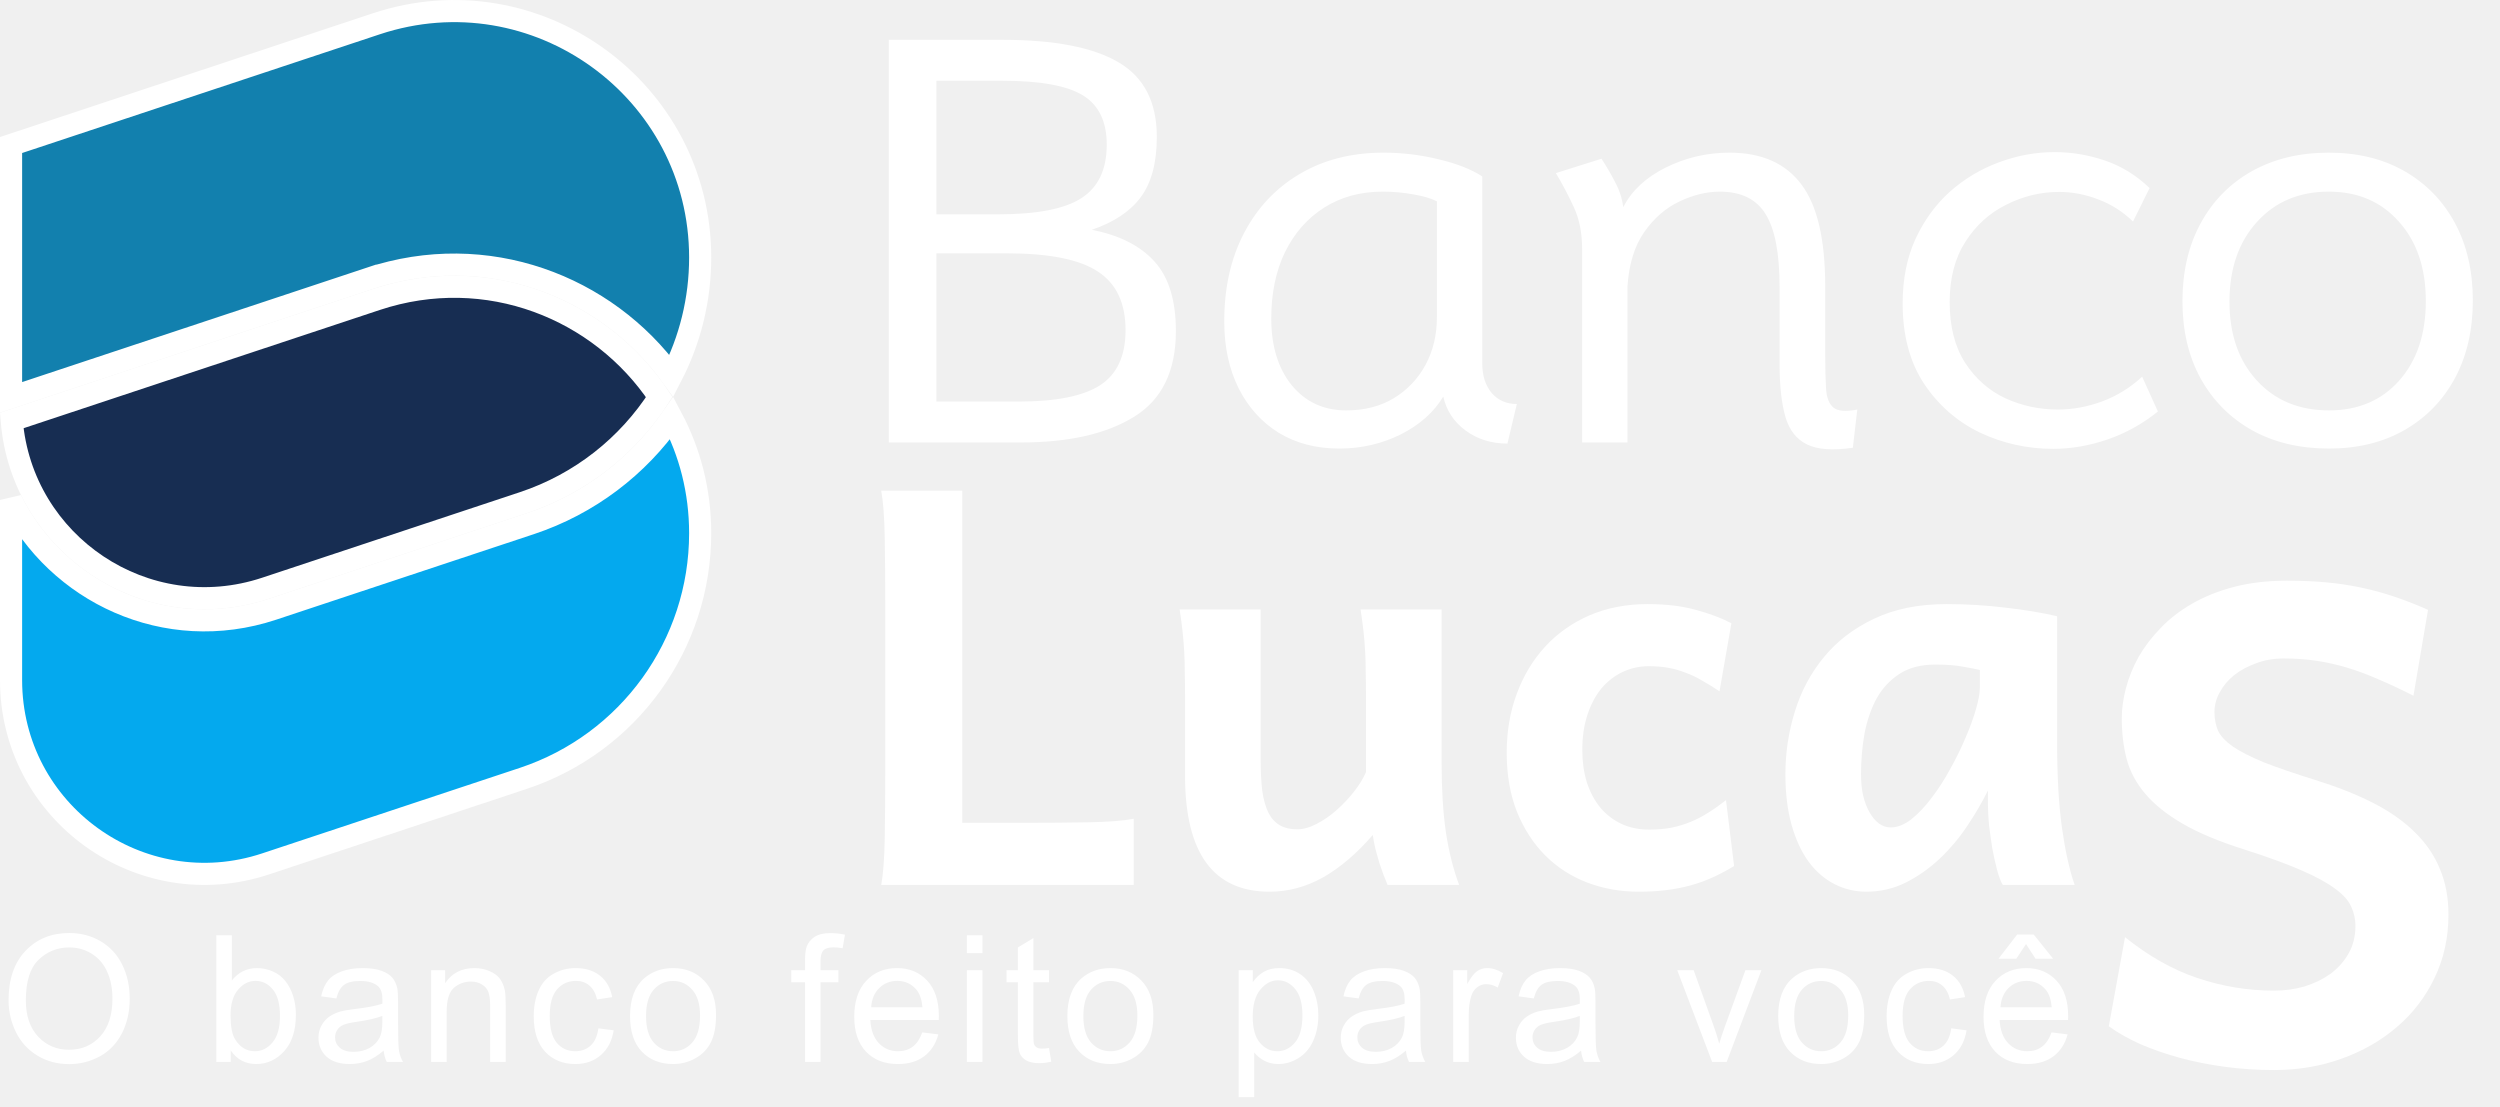
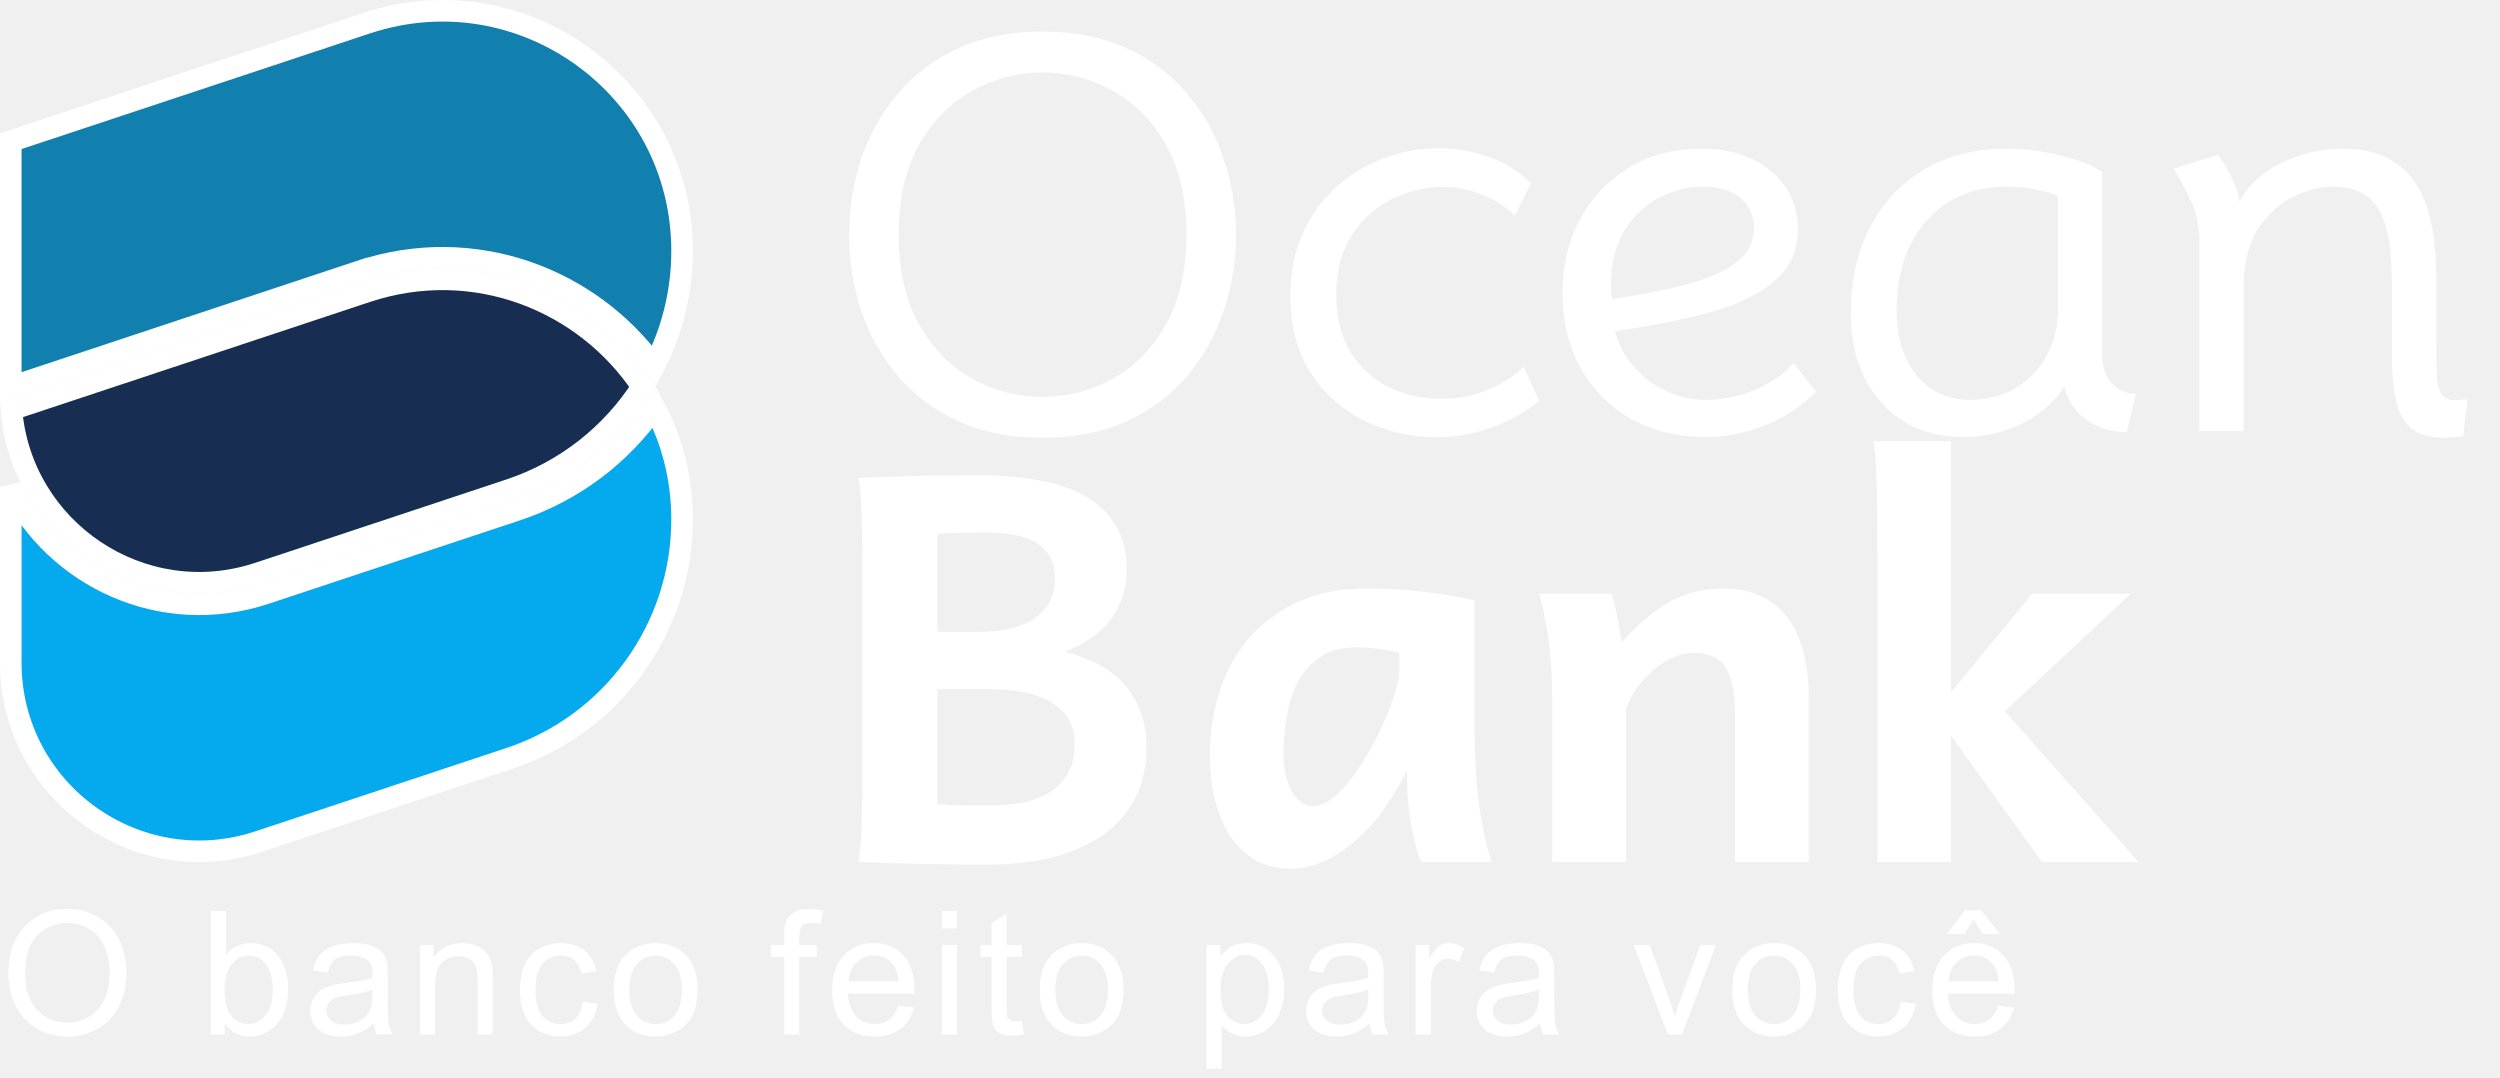
- <svg xmlns="http://www.w3.org/2000/svg" width="113" height="50" viewBox="0 0 113 50" fill="none">
-   <path d="M17.009 1.076L17.009 1.076C24.215 -1.316 31.648 4.049 31.648 11.642C31.648 13.547 31.186 15.372 30.351 16.99C27.391 12.916 21.988 10.83 16.694 12.587L16.841 13.029L16.694 12.587L0.5 17.962L0.5 6.555L17.009 1.076Z" fill="#1280AE" stroke="white" />
+ <svg xmlns="http://www.w3.org/2000/svg" width="116" height="50" viewBox="0 0 116 50" fill="none">
+   <path d="M17.009 1.076L17.009 1.076C24.215 -1.316 31.648 4.049 31.648 11.642C31.648 13.547 31.186 15.372 30.351 16.99C27.391 12.916 21.988 10.83 16.694 12.587L16.852 13.062L16.694 12.587L0.5 17.962L0.5 6.555L17.009 1.076Z" fill="#1280AE" stroke="white" />
  <path d="M30.366 18.897C31.18 20.433 31.648 22.196 31.648 24.102C31.648 29.133 28.425 33.599 23.651 35.183L23.651 35.183L12.009 39.047C6.343 40.928 0.5 36.71 0.5 30.741L0.5 22.598C2.562 26.77 7.501 29.137 12.324 27.536L12.324 27.536L23.889 23.697H23.89L23.966 23.672C26.624 22.79 28.839 21.085 30.366 18.897Z" fill="#04A9EE" stroke="white" />
  <path d="M17.009 13.536L17.009 13.536C22.02 11.873 27.142 13.961 29.798 17.947C28.388 20.144 26.249 21.86 23.65 22.723L23.65 22.723L12.008 26.587C12.008 26.587 12.008 26.587 12.008 26.587C6.576 28.39 0.979 24.585 0.53 19.006L17.009 13.536Z" fill="#172D52" stroke="white" />
-   <path d="M46.13 37.192C47.285 37.192 48.307 37.184 49.194 37.168C50.089 37.152 50.773 37.099 51.245 37.009V40H39.831C39.921 39.512 39.974 38.808 39.99 37.888C40.006 36.96 40.014 35.894 40.014 34.69V27.488C40.014 26.283 40.006 25.221 39.99 24.302C39.974 23.374 39.921 22.666 39.831 22.178H43.493V37.192H46.13ZM62.719 40C62.662 39.87 62.601 39.719 62.536 39.548C62.471 39.369 62.406 39.182 62.341 38.987C62.284 38.791 62.227 38.588 62.17 38.377C62.121 38.165 62.08 37.953 62.048 37.742C61.324 38.58 60.575 39.219 59.802 39.658C59.029 40.09 58.223 40.305 57.385 40.305C54.838 40.305 53.564 38.556 53.564 35.056V31.455C53.564 31.064 53.56 30.71 53.552 30.393C53.552 30.076 53.544 29.77 53.527 29.477C53.511 29.176 53.487 28.871 53.454 28.562C53.422 28.253 53.377 27.915 53.32 27.549H56.982V34.324C56.982 34.877 57.006 35.353 57.055 35.752C57.112 36.151 57.206 36.48 57.336 36.741C57.466 36.993 57.637 37.18 57.849 37.302C58.06 37.424 58.321 37.485 58.63 37.485C58.907 37.485 59.2 37.404 59.509 37.241C59.826 37.078 60.127 36.871 60.412 36.619C60.705 36.358 60.97 36.078 61.206 35.776C61.442 35.475 61.621 35.182 61.743 34.898V31.455C61.743 31.056 61.739 30.698 61.73 30.381C61.73 30.055 61.722 29.746 61.706 29.453C61.69 29.16 61.665 28.863 61.633 28.562C61.6 28.261 61.556 27.923 61.498 27.549H65.161V34.507C65.161 35.695 65.226 36.737 65.356 37.632C65.494 38.519 65.694 39.308 65.954 40H62.719ZM77.722 31.248C77.445 31.06 77.18 30.898 76.928 30.759C76.684 30.613 76.436 30.495 76.184 30.405C75.939 30.308 75.683 30.234 75.415 30.186C75.146 30.137 74.853 30.112 74.536 30.112C74.112 30.112 73.718 30.198 73.352 30.369C72.985 30.54 72.664 30.788 72.387 31.113C72.119 31.439 71.907 31.838 71.752 32.31C71.598 32.773 71.52 33.302 71.52 33.897C71.52 34.434 71.59 34.926 71.728 35.373C71.874 35.813 72.078 36.191 72.338 36.509C72.599 36.818 72.916 37.062 73.29 37.241C73.665 37.412 74.08 37.498 74.536 37.498C74.902 37.498 75.24 37.469 75.549 37.412C75.858 37.347 76.151 37.258 76.428 37.144C76.704 37.03 76.969 36.891 77.221 36.728C77.482 36.566 77.746 36.379 78.015 36.167L78.381 39.145C78.072 39.333 77.758 39.499 77.441 39.646C77.124 39.792 76.79 39.915 76.44 40.012C76.09 40.11 75.72 40.183 75.329 40.232C74.939 40.281 74.515 40.305 74.06 40.305C73.238 40.305 72.465 40.167 71.74 39.89C71.016 39.613 70.385 39.206 69.848 38.669C69.311 38.132 68.884 37.473 68.566 36.692C68.257 35.911 68.103 35.02 68.103 34.019C68.103 33.066 68.253 32.183 68.554 31.37C68.855 30.548 69.283 29.836 69.836 29.233C70.389 28.631 71.057 28.159 71.838 27.817C72.627 27.476 73.506 27.305 74.475 27.305C75.288 27.305 76.009 27.39 76.635 27.561C77.27 27.732 77.811 27.935 78.259 28.171L77.722 31.248ZM89.489 30.283C89.318 30.242 89.07 30.194 88.745 30.137C88.419 30.072 87.996 30.039 87.475 30.039C86.832 30.039 86.295 30.177 85.864 30.454C85.433 30.731 85.087 31.101 84.826 31.565C84.574 32.029 84.391 32.558 84.277 33.152C84.171 33.746 84.118 34.36 84.118 34.995C84.118 35.353 84.151 35.679 84.216 35.972C84.289 36.265 84.387 36.517 84.509 36.728C84.631 36.94 84.773 37.107 84.936 37.229C85.099 37.343 85.274 37.4 85.461 37.4C85.762 37.4 86.071 37.278 86.389 37.034C86.706 36.781 87.011 36.46 87.304 36.069C87.605 35.679 87.886 35.243 88.147 34.763C88.415 34.283 88.647 33.811 88.842 33.347C89.046 32.875 89.204 32.44 89.318 32.041C89.432 31.642 89.489 31.325 89.489 31.089V30.283ZM90.527 40C90.437 39.853 90.352 39.63 90.27 39.329C90.189 39.019 90.116 38.69 90.051 38.34C89.994 37.982 89.945 37.632 89.904 37.29C89.872 36.94 89.856 36.651 89.856 36.423V35.727C89.595 36.257 89.282 36.794 88.915 37.339C88.558 37.876 88.147 38.364 87.683 38.804C87.219 39.243 86.706 39.605 86.144 39.89C85.591 40.167 84.997 40.305 84.362 40.305C83.85 40.305 83.37 40.191 82.922 39.963C82.474 39.736 82.084 39.398 81.75 38.95C81.424 38.503 81.168 37.949 80.981 37.29C80.794 36.623 80.7 35.858 80.7 34.995C80.7 34.027 80.843 33.083 81.127 32.163C81.412 31.235 81.852 30.413 82.446 29.697C83.04 28.973 83.797 28.395 84.716 27.964C85.636 27.524 86.726 27.305 87.988 27.305C88.875 27.305 89.754 27.358 90.624 27.463C91.495 27.561 92.281 27.691 92.981 27.854V33.53C92.981 35.068 93.054 36.362 93.2 37.412C93.347 38.454 93.538 39.316 93.774 40H90.527Z" fill="white" />
-   <path d="M109.088 31.447C108.512 31.154 107.979 30.905 107.491 30.7C107.003 30.485 106.529 30.31 106.07 30.173C105.611 30.036 105.152 29.934 104.693 29.865C104.234 29.797 103.746 29.763 103.229 29.763C102.77 29.763 102.35 29.836 101.969 29.982C101.588 30.119 101.256 30.3 100.973 30.524C100.699 30.749 100.484 31.008 100.328 31.301C100.172 31.584 100.094 31.877 100.094 32.18C100.094 32.492 100.147 32.775 100.255 33.029C100.372 33.273 100.597 33.513 100.929 33.747C101.261 33.972 101.72 34.206 102.306 34.45C102.901 34.685 103.683 34.953 104.649 35.256C105.626 35.559 106.49 35.9 107.242 36.281C107.994 36.662 108.624 37.102 109.132 37.6C109.64 38.088 110.021 38.64 110.274 39.255C110.538 39.87 110.67 40.563 110.67 41.335C110.67 42.38 110.46 43.337 110.04 44.206C109.63 45.065 109.063 45.803 108.341 46.418C107.628 47.033 106.793 47.512 105.836 47.853C104.889 48.195 103.873 48.366 102.789 48.366C102.027 48.366 101.285 48.317 100.562 48.22C99.84 48.122 99.156 47.985 98.512 47.81C97.877 47.634 97.286 47.429 96.739 47.194C96.202 46.95 95.728 46.682 95.318 46.389L96.051 42.36C97.106 43.21 98.194 43.825 99.317 44.206C100.45 44.587 101.607 44.777 102.789 44.777C103.268 44.777 103.727 44.714 104.166 44.587C104.605 44.45 104.996 44.26 105.338 44.016C105.68 43.762 105.953 43.454 106.158 43.093C106.363 42.731 106.466 42.316 106.466 41.848C106.466 41.545 106.402 41.257 106.275 40.983C106.158 40.71 105.919 40.441 105.558 40.178C105.196 39.904 104.688 39.626 104.034 39.343C103.39 39.06 102.535 38.747 101.471 38.405C100.318 38.044 99.381 37.653 98.658 37.233C97.936 36.813 97.369 36.359 96.959 35.871C96.549 35.383 96.27 34.86 96.124 34.304C95.978 33.737 95.904 33.127 95.904 32.473C95.904 32.033 95.968 31.574 96.095 31.096C96.222 30.617 96.412 30.148 96.666 29.689C96.93 29.23 97.262 28.796 97.662 28.386C98.062 27.966 98.536 27.6 99.083 27.287C99.64 26.965 100.274 26.711 100.987 26.525C101.7 26.34 102.496 26.247 103.375 26.247C104 26.247 104.581 26.271 105.118 26.32C105.665 26.369 106.192 26.447 106.7 26.555C107.218 26.662 107.721 26.799 108.209 26.965C108.707 27.131 109.22 27.331 109.747 27.565L109.088 31.447Z" fill="white" />
-   <path d="M40.175 20V1.8H45.312C47.654 1.8 49.4 2.138 50.55 2.812C51.708 3.487 52.288 4.612 52.288 6.188C52.288 7.354 52.046 8.262 51.562 8.912C51.087 9.554 50.35 10.046 49.35 10.387C50.592 10.629 51.533 11.104 52.175 11.812C52.825 12.521 53.15 13.571 53.15 14.963C53.15 16.771 52.521 18.062 51.263 18.837C50.013 19.613 48.304 20 46.138 20H40.175ZM42.325 9.688H45.112C46.879 9.688 48.138 9.442 48.888 8.95C49.646 8.458 50.025 7.654 50.025 6.537C50.025 5.496 49.667 4.754 48.95 4.312C48.233 3.871 47.021 3.65 45.312 3.65H42.325V9.688ZM42.325 18.15H46.062C47.737 18.15 48.958 17.904 49.725 17.413C50.492 16.913 50.875 16.083 50.875 14.925C50.875 13.7 50.458 12.817 49.625 12.275C48.8 11.725 47.421 11.45 45.487 11.45H42.325V18.15ZM60.536 20.275C59.494 20.275 58.582 20.038 57.798 19.562C57.023 19.079 56.419 18.408 55.986 17.55C55.553 16.683 55.336 15.675 55.336 14.525C55.336 13 55.636 11.667 56.236 10.525C56.836 9.383 57.673 8.496 58.748 7.862C59.832 7.221 61.094 6.9 62.536 6.9C63.378 6.9 64.207 7 65.023 7.2C65.84 7.392 66.498 7.65 66.998 7.975V16.425C66.998 16.975 67.14 17.421 67.423 17.762C67.715 18.096 68.094 18.262 68.561 18.262L68.136 20.05C67.411 20.05 66.782 19.854 66.248 19.462C65.715 19.071 65.378 18.558 65.236 17.925C64.811 18.633 64.169 19.204 63.311 19.637C62.453 20.062 61.528 20.275 60.536 20.275ZM60.848 18.55C61.673 18.55 62.39 18.367 62.998 18C63.615 17.625 64.094 17.121 64.436 16.488C64.778 15.854 64.948 15.137 64.948 14.338V9.1C64.69 8.967 64.336 8.863 63.886 8.787C63.436 8.704 62.973 8.662 62.498 8.662C61.49 8.662 60.607 8.904 59.848 9.387C59.098 9.863 58.511 10.529 58.086 11.387C57.669 12.246 57.461 13.25 57.461 14.4C57.461 15.642 57.769 16.646 58.386 17.413C59.011 18.171 59.832 18.55 60.848 18.55ZM83.749 20.238C82.841 20.371 82.149 20.321 81.674 20.087C81.199 19.854 80.874 19.438 80.699 18.837C80.524 18.229 80.437 17.433 80.437 16.45V12.975C80.437 11.458 80.229 10.363 79.812 9.688C79.395 9.004 78.704 8.662 77.737 8.662C77.137 8.662 76.524 8.812 75.899 9.113C75.283 9.404 74.754 9.867 74.312 10.5C73.879 11.125 73.629 11.938 73.562 12.938V20H71.512V11.262C71.512 10.537 71.387 9.904 71.137 9.363C70.887 8.821 70.616 8.308 70.324 7.825L72.387 7.175C72.612 7.517 72.816 7.867 72.999 8.225C73.191 8.575 73.316 8.954 73.374 9.363C73.749 8.621 74.387 8.025 75.287 7.575C76.195 7.125 77.158 6.9 78.174 6.9C79.624 6.9 80.708 7.379 81.424 8.338C82.141 9.287 82.499 10.821 82.499 12.938V16C82.499 16.633 82.512 17.154 82.537 17.562C82.562 17.971 82.674 18.258 82.874 18.425C83.074 18.583 83.433 18.613 83.949 18.512L83.749 20.238ZM92.8 20.288C91.633 20.288 90.529 20.042 89.487 19.55C88.454 19.05 87.612 18.312 86.963 17.337C86.321 16.363 86 15.154 86 13.713C86 12.621 86.192 11.654 86.575 10.812C86.967 9.963 87.487 9.246 88.138 8.662C88.796 8.079 89.533 7.638 90.35 7.338C91.175 7.029 92.017 6.875 92.875 6.875C93.633 6.875 94.383 7 95.125 7.25C95.875 7.5 96.554 7.917 97.162 8.5L96.412 10.012C95.946 9.562 95.421 9.229 94.838 9.012C94.254 8.787 93.667 8.675 93.075 8.675C92.242 8.675 91.446 8.867 90.688 9.25C89.929 9.625 89.312 10.183 88.838 10.925C88.362 11.667 88.125 12.575 88.125 13.65C88.125 14.758 88.358 15.675 88.825 16.4C89.292 17.117 89.896 17.65 90.638 18C91.388 18.342 92.179 18.512 93.013 18.512C93.688 18.512 94.362 18.387 95.037 18.137C95.713 17.879 96.308 17.508 96.825 17.025L97.537 18.6C96.846 19.158 96.088 19.579 95.263 19.863C94.438 20.146 93.617 20.288 92.8 20.288ZM105.272 20.275C103.947 20.275 102.789 20 101.797 19.45C100.805 18.892 100.03 18.113 99.472 17.113C98.922 16.113 98.647 14.946 98.647 13.613C98.647 12.271 98.922 11.096 99.472 10.088C100.022 9.079 100.793 8.296 101.785 7.737C102.785 7.179 103.943 6.9 105.26 6.9C106.568 6.9 107.71 7.179 108.685 7.737C109.66 8.296 110.418 9.075 110.96 10.075C111.501 11.075 111.772 12.246 111.772 13.588C111.772 14.921 111.501 16.092 110.96 17.1C110.418 18.1 109.66 18.879 108.685 19.438C107.71 19.996 106.572 20.275 105.272 20.275ZM105.272 18.55C106.589 18.55 107.647 18.1 108.447 17.2C109.247 16.292 109.647 15.096 109.647 13.613C109.647 12.121 109.243 10.925 108.435 10.025C107.635 9.117 106.576 8.662 105.26 8.662C103.918 8.662 102.835 9.121 102.01 10.037C101.185 10.946 100.772 12.146 100.772 13.637C100.772 15.113 101.185 16.3 102.01 17.2C102.835 18.1 103.922 18.55 105.272 18.55Z" fill="white" />
+   <path d="M53.198 34.751C53.198 35.508 53.047 36.216 52.746 36.875C52.453 37.526 52.002 38.096 51.391 38.584C50.781 39.064 50.004 39.443 49.06 39.719C48.116 39.988 46.997 40.122 45.703 40.122C44.995 40.122 44.291 40.114 43.591 40.098C42.899 40.09 42.273 40.077 41.711 40.061C41.052 40.045 40.425 40.024 39.831 40C39.88 39.756 39.916 39.443 39.941 39.06C39.965 38.678 39.982 38.246 39.99 37.766C40.006 37.286 40.014 36.765 40.014 36.204V26.047C40.014 25.478 40.006 24.949 39.99 24.46C39.982 23.964 39.965 23.52 39.941 23.13C39.916 22.739 39.88 22.422 39.831 22.178C40.132 22.162 40.486 22.145 40.893 22.129C41.3 22.113 41.748 22.1 42.236 22.092C42.724 22.076 43.245 22.068 43.798 22.068C44.352 22.06 44.921 22.056 45.507 22.056C46.492 22.056 47.395 22.133 48.217 22.288C49.047 22.434 49.764 22.682 50.366 23.032C50.968 23.374 51.436 23.826 51.77 24.387C52.111 24.949 52.282 25.636 52.282 26.45C52.282 26.947 52.205 27.394 52.05 27.793C51.904 28.192 51.7 28.55 51.44 28.867C51.179 29.176 50.874 29.445 50.524 29.673C50.183 29.893 49.812 30.08 49.414 30.234C49.869 30.356 50.321 30.523 50.769 30.735C51.224 30.938 51.631 31.215 51.989 31.565C52.347 31.915 52.636 32.35 52.856 32.871C53.084 33.384 53.198 34.01 53.198 34.751ZM43.493 37.315C43.697 37.331 44.006 37.347 44.421 37.363C44.836 37.371 45.349 37.376 45.959 37.376C46.488 37.376 46.988 37.331 47.46 37.241C47.941 37.144 48.356 36.985 48.706 36.765C49.064 36.545 49.344 36.252 49.548 35.886C49.759 35.52 49.865 35.06 49.865 34.507C49.865 33.669 49.515 33.038 48.815 32.615C48.124 32.183 47.135 31.968 45.849 31.968H43.493V37.315ZM43.493 29.319H45.385C46.549 29.319 47.432 29.103 48.034 28.672C48.645 28.232 48.95 27.626 48.95 26.853C48.95 26.129 48.693 25.592 48.181 25.242C47.668 24.884 46.842 24.705 45.703 24.705C45.279 24.705 44.86 24.713 44.445 24.729C44.038 24.737 43.721 24.749 43.493 24.766V29.319ZM64.929 30.283C64.758 30.242 64.51 30.194 64.184 30.137C63.859 30.072 63.435 30.039 62.915 30.039C62.272 30.039 61.734 30.177 61.303 30.454C60.872 30.731 60.526 31.101 60.266 31.565C60.013 32.029 59.83 32.558 59.716 33.152C59.611 33.746 59.558 34.36 59.558 34.995C59.558 35.353 59.59 35.679 59.655 35.972C59.728 36.265 59.826 36.517 59.948 36.728C60.07 36.94 60.213 37.107 60.376 37.229C60.538 37.343 60.713 37.4 60.9 37.4C61.202 37.4 61.511 37.278 61.828 37.034C62.145 36.781 62.451 36.46 62.744 36.069C63.045 35.679 63.325 35.243 63.586 34.763C63.855 34.283 64.086 33.811 64.282 33.347C64.485 32.875 64.644 32.44 64.758 32.041C64.872 31.642 64.929 31.325 64.929 31.089V30.283ZM65.966 40C65.877 39.853 65.791 39.63 65.71 39.329C65.629 39.019 65.555 38.69 65.49 38.34C65.433 37.982 65.384 37.632 65.344 37.29C65.311 36.94 65.295 36.651 65.295 36.423V35.727C65.034 36.257 64.721 36.794 64.355 37.339C63.997 37.876 63.586 38.364 63.122 38.804C62.658 39.243 62.145 39.605 61.584 39.89C61.031 40.167 60.437 40.305 59.802 40.305C59.289 40.305 58.809 40.191 58.361 39.963C57.914 39.736 57.523 39.398 57.19 38.95C56.864 38.503 56.608 37.949 56.42 37.29C56.233 36.623 56.14 35.858 56.14 34.995C56.14 34.027 56.282 33.083 56.567 32.163C56.852 31.235 57.291 30.413 57.885 29.697C58.479 28.973 59.236 28.395 60.156 27.964C61.075 27.524 62.166 27.305 63.427 27.305C64.314 27.305 65.193 27.358 66.064 27.463C66.935 27.561 67.72 27.691 68.42 27.854V33.53C68.42 35.068 68.493 36.362 68.64 37.412C68.786 38.454 68.977 39.316 69.213 40H65.966ZM80.505 40V33.286C80.505 32.725 80.468 32.253 80.395 31.87C80.322 31.488 80.208 31.183 80.053 30.955C79.899 30.719 79.699 30.552 79.455 30.454C79.219 30.348 78.938 30.295 78.613 30.295C78.263 30.295 77.921 30.373 77.587 30.527C77.254 30.682 76.945 30.885 76.66 31.138C76.375 31.39 76.127 31.671 75.915 31.98C75.704 32.289 75.545 32.602 75.439 32.92V40H72.021V32.493C72.021 31.288 71.952 30.271 71.814 29.441C71.683 28.603 71.549 27.972 71.411 27.549H74.768C74.816 27.671 74.865 27.834 74.914 28.037C74.963 28.232 75.008 28.44 75.048 28.66C75.089 28.871 75.126 29.083 75.158 29.294L75.256 29.807C75.647 29.368 76.029 28.989 76.403 28.672C76.778 28.355 77.156 28.094 77.539 27.891C77.921 27.687 78.312 27.541 78.71 27.451C79.109 27.354 79.524 27.305 79.956 27.305C80.574 27.305 81.127 27.41 81.616 27.622C82.112 27.834 82.531 28.151 82.873 28.574C83.215 28.997 83.475 29.526 83.654 30.161C83.833 30.796 83.923 31.532 83.923 32.371V40H80.505ZM87.109 40V26.206C87.109 24.888 87.101 23.736 87.085 22.752C87.068 21.759 87.015 20.998 86.926 20.469H90.527V32.127L94.287 27.549H98.864L93.029 33.005L99.231 40H94.751L90.527 34.141V40H87.109Z" fill="white" />
+   <path d="M48.375 20.312C46.892 20.312 45.592 20.058 44.475 19.55C43.358 19.033 42.421 18.333 41.663 17.45C40.913 16.558 40.346 15.55 39.962 14.425C39.587 13.3 39.4 12.125 39.4 10.9C39.4 9.667 39.587 8.488 39.962 7.362C40.346 6.229 40.913 5.221 41.663 4.338C42.421 3.446 43.358 2.746 44.475 2.237C45.592 1.721 46.892 1.462 48.375 1.462C49.858 1.462 51.158 1.721 52.275 2.237C53.392 2.746 54.325 3.446 55.075 4.338C55.833 5.221 56.4 6.229 56.775 7.362C57.158 8.488 57.35 9.667 57.35 10.9C57.35 12.125 57.158 13.3 56.775 14.425C56.4 15.55 55.833 16.558 55.075 17.45C54.325 18.333 53.392 19.033 52.275 19.55C51.158 20.058 49.858 20.312 48.375 20.312ZM48.375 18.413C49.533 18.413 50.621 18.133 51.638 17.575C52.654 17.008 53.475 16.167 54.1 15.05C54.733 13.933 55.05 12.546 55.05 10.887C55.05 9.221 54.733 7.833 54.1 6.725C53.475 5.608 52.654 4.771 51.638 4.213C50.621 3.646 49.533 3.362 48.375 3.362C47.217 3.362 46.129 3.646 45.112 4.213C44.096 4.771 43.271 5.608 42.638 6.725C42.013 7.833 41.7 9.221 41.7 10.887C41.7 12.546 42.013 13.933 42.638 15.05C43.271 16.167 44.096 17.008 45.112 17.575C46.129 18.133 47.217 18.413 48.375 18.413ZM66.677 20.288C65.51 20.288 64.406 20.042 63.364 19.55C62.331 19.05 61.489 18.312 60.84 17.337C60.198 16.363 59.877 15.154 59.877 13.713C59.877 12.621 60.069 11.654 60.452 10.812C60.844 9.963 61.364 9.246 62.014 8.662C62.673 8.079 63.41 7.638 64.227 7.338C65.052 7.029 65.894 6.875 66.752 6.875C67.51 6.875 68.26 7 69.002 7.25C69.752 7.5 70.431 7.917 71.04 8.5L70.29 10.012C69.823 9.562 69.298 9.229 68.715 9.012C68.131 8.787 67.544 8.675 66.952 8.675C66.119 8.675 65.323 8.867 64.564 9.25C63.806 9.625 63.19 10.183 62.715 10.925C62.239 11.667 62.002 12.575 62.002 13.65C62.002 14.758 62.235 15.675 62.702 16.4C63.169 17.117 63.773 17.65 64.514 18C65.264 18.342 66.056 18.512 66.889 18.512C67.564 18.512 68.24 18.387 68.915 18.137C69.59 17.879 70.185 17.508 70.702 17.025L71.415 18.6C70.723 19.158 69.965 19.579 69.139 19.863C68.314 20.146 67.494 20.288 66.677 20.288ZM79.112 20.275C77.845 20.275 76.712 20 75.712 19.45C74.72 18.9 73.936 18.121 73.362 17.113C72.787 16.104 72.499 14.917 72.499 13.55C72.499 12.375 72.753 11.283 73.261 10.275C73.778 9.267 74.52 8.454 75.487 7.838C76.462 7.213 77.632 6.9 78.999 6.9C79.899 6.9 80.678 7.067 81.337 7.4C82.003 7.725 82.516 8.167 82.874 8.725C83.241 9.283 83.424 9.912 83.424 10.613C83.424 11.629 83.053 12.446 82.311 13.062C81.57 13.679 80.557 14.162 79.274 14.512C77.999 14.854 76.553 15.137 74.936 15.363C75.103 15.996 75.399 16.554 75.824 17.038C76.249 17.512 76.749 17.883 77.324 18.15C77.899 18.417 78.495 18.55 79.112 18.55C79.978 18.55 80.774 18.387 81.499 18.062C82.232 17.729 82.807 17.325 83.224 16.85L84.261 18.175C83.636 18.817 82.87 19.329 81.962 19.712C81.061 20.087 80.112 20.275 79.112 20.275ZM74.787 13.875C76.07 13.692 77.207 13.471 78.199 13.213C79.191 12.954 79.97 12.617 80.537 12.2C81.103 11.775 81.386 11.229 81.386 10.562C81.386 9.996 81.178 9.537 80.761 9.188C80.353 8.838 79.77 8.662 79.011 8.662C78.32 8.662 77.645 8.833 76.987 9.175C76.337 9.508 75.799 10.017 75.374 10.7C74.957 11.375 74.749 12.229 74.749 13.262C74.749 13.471 74.761 13.675 74.787 13.875ZM91.078 20.275C90.036 20.275 89.124 20.038 88.34 19.562C87.565 19.079 86.961 18.408 86.528 17.55C86.095 16.683 85.878 15.675 85.878 14.525C85.878 13 86.178 11.667 86.778 10.525C87.378 9.383 88.215 8.496 89.29 7.862C90.374 7.221 91.636 6.9 93.078 6.9C93.92 6.9 94.749 7 95.565 7.2C96.382 7.392 97.04 7.65 97.54 7.975V16.425C97.54 16.975 97.682 17.421 97.965 17.762C98.257 18.096 98.636 18.262 99.103 18.262L98.678 20.05C97.953 20.05 97.324 19.854 96.79 19.462C96.257 19.071 95.92 18.558 95.778 17.925C95.353 18.633 94.711 19.204 93.853 19.637C92.995 20.062 92.07 20.275 91.078 20.275ZM91.39 18.55C92.215 18.55 92.932 18.367 93.54 18C94.157 17.625 94.636 17.121 94.978 16.488C95.32 15.854 95.49 15.137 95.49 14.338V9.1C95.232 8.967 94.878 8.863 94.428 8.787C93.978 8.704 93.515 8.662 93.04 8.662C92.032 8.662 91.149 8.904 90.39 9.387C89.64 9.863 89.053 10.529 88.628 11.387C88.211 12.246 88.003 13.25 88.003 14.4C88.003 15.642 88.311 16.646 88.928 17.413C89.553 18.171 90.374 18.55 91.39 18.55ZM114.291 20.238C113.383 20.371 112.691 20.321 112.216 20.087C111.741 19.854 111.416 19.438 111.241 18.837C111.066 18.229 110.979 17.433 110.979 16.45V12.975C110.979 11.458 110.771 10.363 110.354 9.688C109.937 9.004 109.246 8.662 108.279 8.662C107.679 8.662 107.066 8.812 106.441 9.113C105.825 9.404 105.296 9.867 104.854 10.5C104.421 11.125 104.171 11.938 104.104 12.938V20H102.054V11.262C102.054 10.537 101.929 9.904 101.679 9.363C101.429 8.821 101.158 8.308 100.866 7.825L102.929 7.175C103.154 7.517 103.358 7.867 103.541 8.225C103.733 8.575 103.858 8.954 103.916 9.363C104.291 8.621 104.929 8.025 105.829 7.575C106.737 7.125 107.7 6.9 108.716 6.9C110.166 6.9 111.25 7.379 111.966 8.338C112.683 9.287 113.041 10.821 113.041 12.938V16C113.041 16.633 113.054 17.154 113.079 17.562C113.104 17.971 113.216 18.258 113.416 18.425C113.616 18.583 113.975 18.613 114.491 18.512L114.291 20.238Z" fill="white" />
  <path d="M0.387 45.211C0.387 44.26 0.642 43.517 1.152 42.98C1.663 42.441 2.322 42.172 3.129 42.172C3.658 42.172 4.134 42.298 4.559 42.551C4.983 42.803 5.306 43.156 5.527 43.609C5.751 44.06 5.863 44.572 5.863 45.145C5.863 45.725 5.746 46.245 5.512 46.703C5.277 47.161 4.945 47.509 4.516 47.746C4.086 47.98 3.622 48.098 3.125 48.098C2.586 48.098 2.104 47.967 1.68 47.707C1.255 47.447 0.934 47.091 0.715 46.641C0.496 46.19 0.387 45.714 0.387 45.211ZM1.168 45.223C1.168 45.913 1.353 46.457 1.723 46.855C2.095 47.251 2.561 47.449 3.121 47.449C3.691 47.449 4.16 47.249 4.527 46.848C4.897 46.447 5.082 45.878 5.082 45.141C5.082 44.675 5.003 44.268 4.844 43.922C4.688 43.573 4.457 43.303 4.152 43.113C3.85 42.921 3.51 42.824 3.133 42.824C2.596 42.824 2.134 43.009 1.746 43.379C1.361 43.746 1.168 44.361 1.168 45.223ZM10.429 48H9.777V42.273H10.48V44.316C10.777 43.944 11.155 43.758 11.616 43.758C11.872 43.758 12.113 43.81 12.339 43.914C12.568 44.016 12.756 44.16 12.902 44.348C13.05 44.533 13.166 44.757 13.249 45.02C13.333 45.283 13.374 45.564 13.374 45.863C13.374 46.574 13.198 47.124 12.847 47.512C12.495 47.9 12.073 48.094 11.581 48.094C11.092 48.094 10.708 47.889 10.429 47.48V48ZM10.421 45.895C10.421 46.392 10.489 46.751 10.624 46.973C10.846 47.335 11.145 47.516 11.523 47.516C11.83 47.516 12.096 47.383 12.319 47.117C12.543 46.849 12.655 46.45 12.655 45.922C12.655 45.38 12.547 44.98 12.331 44.723C12.118 44.465 11.859 44.336 11.554 44.336C11.247 44.336 10.981 44.47 10.757 44.738C10.533 45.004 10.421 45.389 10.421 45.895ZM17.341 47.488C17.08 47.71 16.829 47.866 16.587 47.957C16.347 48.048 16.089 48.094 15.813 48.094C15.358 48.094 15.007 47.983 14.762 47.762C14.518 47.538 14.395 47.253 14.395 46.906C14.395 46.703 14.441 46.518 14.532 46.352C14.626 46.182 14.747 46.047 14.895 45.945C15.046 45.844 15.216 45.767 15.403 45.715C15.541 45.678 15.749 45.643 16.028 45.609C16.596 45.542 17.014 45.461 17.282 45.367C17.285 45.271 17.286 45.21 17.286 45.184C17.286 44.897 17.22 44.695 17.087 44.578C16.907 44.419 16.64 44.34 16.286 44.34C15.955 44.34 15.71 44.398 15.552 44.516C15.395 44.63 15.279 44.835 15.204 45.129L14.516 45.035C14.579 44.741 14.682 44.504 14.825 44.324C14.968 44.142 15.175 44.003 15.446 43.906C15.717 43.807 16.031 43.758 16.387 43.758C16.742 43.758 17.029 43.8 17.251 43.883C17.472 43.966 17.635 44.072 17.739 44.199C17.843 44.324 17.916 44.483 17.958 44.676C17.981 44.796 17.993 45.012 17.993 45.324V46.262C17.993 46.915 18.007 47.329 18.036 47.504C18.067 47.676 18.127 47.841 18.216 48H17.481C17.408 47.854 17.361 47.684 17.341 47.488ZM17.282 45.918C17.027 46.022 16.644 46.111 16.134 46.184C15.845 46.225 15.64 46.272 15.52 46.324C15.4 46.376 15.308 46.453 15.243 46.555C15.178 46.654 15.145 46.764 15.145 46.887C15.145 47.074 15.216 47.23 15.356 47.355C15.499 47.48 15.708 47.543 15.981 47.543C16.252 47.543 16.493 47.484 16.704 47.367C16.915 47.247 17.07 47.085 17.169 46.879C17.244 46.72 17.282 46.486 17.282 46.176V45.918ZM19.487 48V43.852H20.119V44.441C20.424 43.986 20.864 43.758 21.44 43.758C21.69 43.758 21.919 43.803 22.127 43.895C22.338 43.983 22.496 44.1 22.6 44.246C22.704 44.392 22.777 44.565 22.819 44.766C22.845 44.896 22.858 45.124 22.858 45.449V48H22.155V45.477C22.155 45.19 22.127 44.977 22.073 44.836C22.018 44.693 21.92 44.579 21.78 44.496C21.642 44.41 21.479 44.367 21.291 44.367C20.992 44.367 20.733 44.462 20.514 44.652C20.298 44.842 20.19 45.203 20.19 45.734V48H19.487ZM27.047 46.48L27.738 46.57C27.663 47.047 27.469 47.421 27.156 47.691C26.846 47.96 26.465 48.094 26.012 48.094C25.444 48.094 24.987 47.909 24.641 47.539C24.297 47.167 24.125 46.634 24.125 45.941C24.125 45.493 24.199 45.102 24.348 44.766C24.496 44.43 24.721 44.178 25.023 44.012C25.328 43.842 25.659 43.758 26.016 43.758C26.466 43.758 26.835 43.872 27.121 44.102C27.408 44.328 27.591 44.651 27.672 45.07L26.988 45.176C26.923 44.897 26.807 44.688 26.641 44.547C26.477 44.406 26.277 44.336 26.043 44.336C25.689 44.336 25.401 44.464 25.18 44.719C24.958 44.971 24.848 45.372 24.848 45.922C24.848 46.479 24.954 46.884 25.168 47.137C25.381 47.389 25.66 47.516 26.004 47.516C26.28 47.516 26.51 47.431 26.695 47.262C26.88 47.092 26.997 46.832 27.047 46.48ZM28.478 45.926C28.478 45.158 28.692 44.589 29.119 44.219C29.476 43.911 29.91 43.758 30.423 43.758C30.994 43.758 31.46 43.945 31.822 44.32C32.184 44.693 32.365 45.208 32.365 45.867C32.365 46.401 32.284 46.822 32.123 47.129C31.964 47.434 31.731 47.671 31.423 47.84C31.119 48.009 30.785 48.094 30.423 48.094C29.843 48.094 29.373 47.908 29.013 47.535C28.657 47.163 28.478 46.626 28.478 45.926ZM29.201 45.926C29.201 46.457 29.317 46.855 29.548 47.121C29.78 47.384 30.072 47.516 30.423 47.516C30.772 47.516 31.063 47.383 31.294 47.117C31.526 46.852 31.642 46.447 31.642 45.902C31.642 45.389 31.525 45.001 31.291 44.738C31.059 44.473 30.77 44.34 30.423 44.34C30.072 44.34 29.78 44.471 29.548 44.734C29.317 44.997 29.201 45.395 29.201 45.926ZM36.388 48V44.398H35.766V43.852H36.388V43.41C36.388 43.132 36.412 42.925 36.462 42.789C36.529 42.607 36.648 42.46 36.817 42.348C36.989 42.233 37.229 42.176 37.536 42.176C37.734 42.176 37.953 42.199 38.192 42.246L38.087 42.859C37.941 42.833 37.803 42.82 37.673 42.82C37.459 42.82 37.308 42.866 37.219 42.957C37.131 43.048 37.087 43.219 37.087 43.469V43.852H37.895V44.398H37.087V48H36.388ZM41.686 46.664L42.413 46.754C42.298 47.178 42.086 47.508 41.776 47.742C41.466 47.977 41.07 48.094 40.588 48.094C39.981 48.094 39.5 47.908 39.143 47.535C38.789 47.16 38.612 46.635 38.612 45.961C38.612 45.263 38.791 44.721 39.151 44.336C39.51 43.95 39.976 43.758 40.549 43.758C41.104 43.758 41.557 43.947 41.909 44.324C42.26 44.702 42.436 45.233 42.436 45.918C42.436 45.96 42.435 46.022 42.432 46.105H39.338C39.364 46.561 39.493 46.91 39.725 47.152C39.957 47.395 40.246 47.516 40.592 47.516C40.85 47.516 41.07 47.448 41.252 47.312C41.435 47.177 41.579 46.961 41.686 46.664ZM39.377 45.527H41.694C41.663 45.178 41.574 44.917 41.428 44.742C41.204 44.471 40.914 44.336 40.557 44.336C40.234 44.336 39.962 44.444 39.741 44.66C39.522 44.876 39.401 45.165 39.377 45.527ZM43.703 43.082V42.273H44.406V43.082H43.703ZM43.703 48V43.852H44.406V48H43.703ZM47.416 47.371L47.517 47.992C47.319 48.034 47.142 48.055 46.986 48.055C46.731 48.055 46.533 48.014 46.392 47.934C46.252 47.853 46.153 47.747 46.095 47.617C46.038 47.484 46.009 47.207 46.009 46.785V44.398H45.494V43.852H46.009V42.824L46.709 42.402V43.852H47.416V44.398H46.709V46.824C46.709 47.025 46.72 47.154 46.744 47.211C46.77 47.268 46.81 47.314 46.865 47.348C46.922 47.382 47.003 47.398 47.107 47.398C47.185 47.398 47.288 47.389 47.416 47.371ZM48.245 45.926C48.245 45.158 48.459 44.589 48.886 44.219C49.243 43.911 49.678 43.758 50.191 43.758C50.761 43.758 51.227 43.945 51.589 44.32C51.951 44.693 52.132 45.208 52.132 45.867C52.132 46.401 52.051 46.822 51.89 47.129C51.731 47.434 51.498 47.671 51.191 47.84C50.886 48.009 50.553 48.094 50.191 48.094C49.61 48.094 49.14 47.908 48.781 47.535C48.424 47.163 48.245 46.626 48.245 45.926ZM48.968 45.926C48.968 46.457 49.084 46.855 49.316 47.121C49.547 47.384 49.839 47.516 50.191 47.516C50.54 47.516 50.83 47.383 51.062 47.117C51.294 46.852 51.409 46.447 51.409 45.902C51.409 45.389 51.292 45.001 51.058 44.738C50.826 44.473 50.537 44.34 50.191 44.34C49.839 44.34 49.547 44.471 49.316 44.734C49.084 44.997 48.968 45.395 48.968 45.926ZM55.987 49.59V43.852H56.627V44.391C56.778 44.18 56.949 44.022 57.139 43.918C57.329 43.811 57.56 43.758 57.831 43.758C58.185 43.758 58.497 43.849 58.768 44.031C59.039 44.214 59.243 44.471 59.381 44.805C59.519 45.135 59.588 45.499 59.588 45.895C59.588 46.319 59.511 46.702 59.358 47.043C59.207 47.382 58.985 47.642 58.694 47.824C58.405 48.004 58.1 48.094 57.78 48.094C57.545 48.094 57.334 48.044 57.147 47.945C56.962 47.846 56.81 47.721 56.69 47.57V49.59H55.987ZM56.623 45.949C56.623 46.483 56.731 46.878 56.948 47.133C57.164 47.388 57.425 47.516 57.733 47.516C58.045 47.516 58.312 47.384 58.534 47.121C58.758 46.855 58.87 46.445 58.87 45.891C58.87 45.362 58.76 44.966 58.541 44.703C58.325 44.44 58.066 44.309 57.764 44.309C57.465 44.309 57.199 44.449 56.967 44.73C56.738 45.009 56.623 45.415 56.623 45.949ZM63.547 47.488C63.286 47.71 63.035 47.866 62.793 47.957C62.553 48.048 62.296 48.094 62.02 48.094C61.564 48.094 61.214 47.983 60.969 47.762C60.724 47.538 60.602 47.253 60.602 46.906C60.602 46.703 60.647 46.518 60.738 46.352C60.832 46.182 60.953 46.047 61.102 45.945C61.253 45.844 61.422 45.767 61.609 45.715C61.747 45.678 61.956 45.643 62.234 45.609C62.802 45.542 63.22 45.461 63.488 45.367C63.491 45.271 63.492 45.21 63.492 45.184C63.492 44.897 63.426 44.695 63.293 44.578C63.113 44.419 62.846 44.34 62.492 44.34C62.161 44.34 61.917 44.398 61.758 44.516C61.602 44.63 61.486 44.835 61.41 45.129L60.723 45.035C60.785 44.741 60.888 44.504 61.031 44.324C61.175 44.142 61.382 44.003 61.652 43.906C61.923 43.807 62.237 43.758 62.594 43.758C62.948 43.758 63.236 43.8 63.457 43.883C63.678 43.966 63.841 44.072 63.945 44.199C64.049 44.324 64.122 44.483 64.164 44.676C64.188 44.796 64.199 45.012 64.199 45.324V46.262C64.199 46.915 64.213 47.329 64.242 47.504C64.273 47.676 64.333 47.841 64.422 48H63.688C63.615 47.854 63.568 47.684 63.547 47.488ZM63.488 45.918C63.233 46.022 62.85 46.111 62.34 46.184C62.051 46.225 61.846 46.272 61.727 46.324C61.607 46.376 61.514 46.453 61.449 46.555C61.384 46.654 61.352 46.764 61.352 46.887C61.352 47.074 61.422 47.23 61.562 47.355C61.706 47.48 61.914 47.543 62.188 47.543C62.458 47.543 62.699 47.484 62.91 47.367C63.121 47.247 63.276 47.085 63.375 46.879C63.45 46.72 63.488 46.486 63.488 46.176V45.918ZM65.685 48V43.852H66.318V44.48C66.479 44.186 66.628 43.992 66.763 43.898C66.901 43.805 67.052 43.758 67.216 43.758C67.453 43.758 67.694 43.833 67.939 43.984L67.697 44.637C67.525 44.535 67.353 44.484 67.181 44.484C67.028 44.484 66.89 44.531 66.767 44.625C66.645 44.716 66.558 44.844 66.505 45.008C66.427 45.258 66.388 45.531 66.388 45.828V48H65.685ZM71.464 47.488C71.204 47.71 70.952 47.866 70.71 47.957C70.471 48.048 70.213 48.094 69.937 48.094C69.481 48.094 69.131 47.983 68.886 47.762C68.641 47.538 68.519 47.253 68.519 46.906C68.519 46.703 68.564 46.518 68.656 46.352C68.749 46.182 68.87 46.047 69.019 45.945C69.17 45.844 69.339 45.767 69.527 45.715C69.665 45.678 69.873 45.643 70.152 45.609C70.719 45.542 71.137 45.461 71.406 45.367C71.408 45.271 71.409 45.21 71.409 45.184C71.409 44.897 71.343 44.695 71.21 44.578C71.031 44.419 70.763 44.34 70.409 44.34C70.079 44.34 69.834 44.398 69.675 44.516C69.519 44.63 69.403 44.835 69.327 45.129L68.64 45.035C68.702 44.741 68.805 44.504 68.948 44.324C69.092 44.142 69.299 44.003 69.57 43.906C69.84 43.807 70.154 43.758 70.511 43.758C70.865 43.758 71.153 43.8 71.374 43.883C71.596 43.966 71.758 44.072 71.862 44.199C71.967 44.324 72.04 44.483 72.081 44.676C72.105 44.796 72.116 45.012 72.116 45.324V46.262C72.116 46.915 72.131 47.329 72.159 47.504C72.191 47.676 72.251 47.841 72.339 48H71.605C71.532 47.854 71.485 47.684 71.464 47.488ZM71.406 45.918C71.15 46.022 70.767 46.111 70.257 46.184C69.968 46.225 69.763 46.272 69.644 46.324C69.524 46.376 69.431 46.453 69.366 46.555C69.301 46.654 69.269 46.764 69.269 46.887C69.269 47.074 69.339 47.23 69.48 47.355C69.623 47.48 69.831 47.543 70.105 47.543C70.376 47.543 70.616 47.484 70.827 47.367C71.038 47.247 71.193 47.085 71.292 46.879C71.368 46.72 71.406 46.486 71.406 46.176V45.918ZM77.389 48L75.811 43.852H76.553L77.444 46.336C77.54 46.604 77.629 46.883 77.709 47.172C77.772 46.953 77.859 46.69 77.971 46.383L78.893 43.852H79.616L78.045 48H77.389ZM80.375 45.926C80.375 45.158 80.588 44.589 81.016 44.219C81.372 43.911 81.807 43.758 82.32 43.758C82.891 43.758 83.357 43.945 83.719 44.32C84.081 44.693 84.262 45.208 84.262 45.867C84.262 46.401 84.181 46.822 84.019 47.129C83.861 47.434 83.628 47.671 83.32 47.84C83.016 48.009 82.682 48.094 82.32 48.094C81.74 48.094 81.269 47.908 80.91 47.535C80.553 47.163 80.375 46.626 80.375 45.926ZM81.098 45.926C81.098 46.457 81.213 46.855 81.445 47.121C81.677 47.384 81.969 47.516 82.32 47.516C82.669 47.516 82.96 47.383 83.191 47.117C83.423 46.852 83.539 46.447 83.539 45.902C83.539 45.389 83.422 45.001 83.188 44.738C82.956 44.473 82.667 44.34 82.32 44.34C81.969 44.34 81.677 44.471 81.445 44.734C81.213 44.997 81.098 45.395 81.098 45.926ZM88.197 46.48L88.888 46.57C88.813 47.047 88.619 47.421 88.306 47.691C87.996 47.96 87.615 48.094 87.162 48.094C86.594 48.094 86.137 47.909 85.791 47.539C85.447 47.167 85.275 46.634 85.275 45.941C85.275 45.493 85.349 45.102 85.498 44.766C85.646 44.43 85.871 44.178 86.173 44.012C86.478 43.842 86.809 43.758 87.166 43.758C87.616 43.758 87.985 43.872 88.271 44.102C88.558 44.328 88.741 44.651 88.822 45.07L88.138 45.176C88.073 44.897 87.957 44.688 87.791 44.547C87.627 44.406 87.427 44.336 87.193 44.336C86.839 44.336 86.551 44.464 86.33 44.719C86.108 44.971 85.998 45.372 85.998 45.922C85.998 46.479 86.104 46.884 86.318 47.137C86.531 47.389 86.81 47.516 87.154 47.516C87.43 47.516 87.66 47.431 87.845 47.262C88.03 47.092 88.147 46.832 88.197 46.48ZM92.73 46.664L93.456 46.754C93.342 47.178 93.129 47.508 92.82 47.742C92.51 47.977 92.114 48.094 91.632 48.094C91.025 48.094 90.543 47.908 90.187 47.535C89.833 47.16 89.656 46.635 89.656 45.961C89.656 45.263 89.835 44.721 90.195 44.336C90.554 43.95 91.02 43.758 91.593 43.758C92.148 43.758 92.601 43.947 92.952 44.324C93.304 44.702 93.48 45.233 93.48 45.918C93.48 45.96 93.478 46.022 93.476 46.105H90.382C90.408 46.561 90.537 46.91 90.769 47.152C91.001 47.395 91.29 47.516 91.636 47.516C91.894 47.516 92.114 47.448 92.296 47.312C92.478 47.177 92.623 46.961 92.73 46.664ZM90.421 45.527H92.737C92.706 45.178 92.618 44.917 92.472 44.742C92.248 44.471 91.958 44.336 91.601 44.336C91.278 44.336 91.006 44.444 90.784 44.66C90.566 44.876 90.445 45.165 90.421 45.527ZM91.577 42.672L91.136 43.336H90.331L91.175 42.242H91.925L92.804 43.336H92.007L91.577 42.672Z" fill="white" />
</svg>
